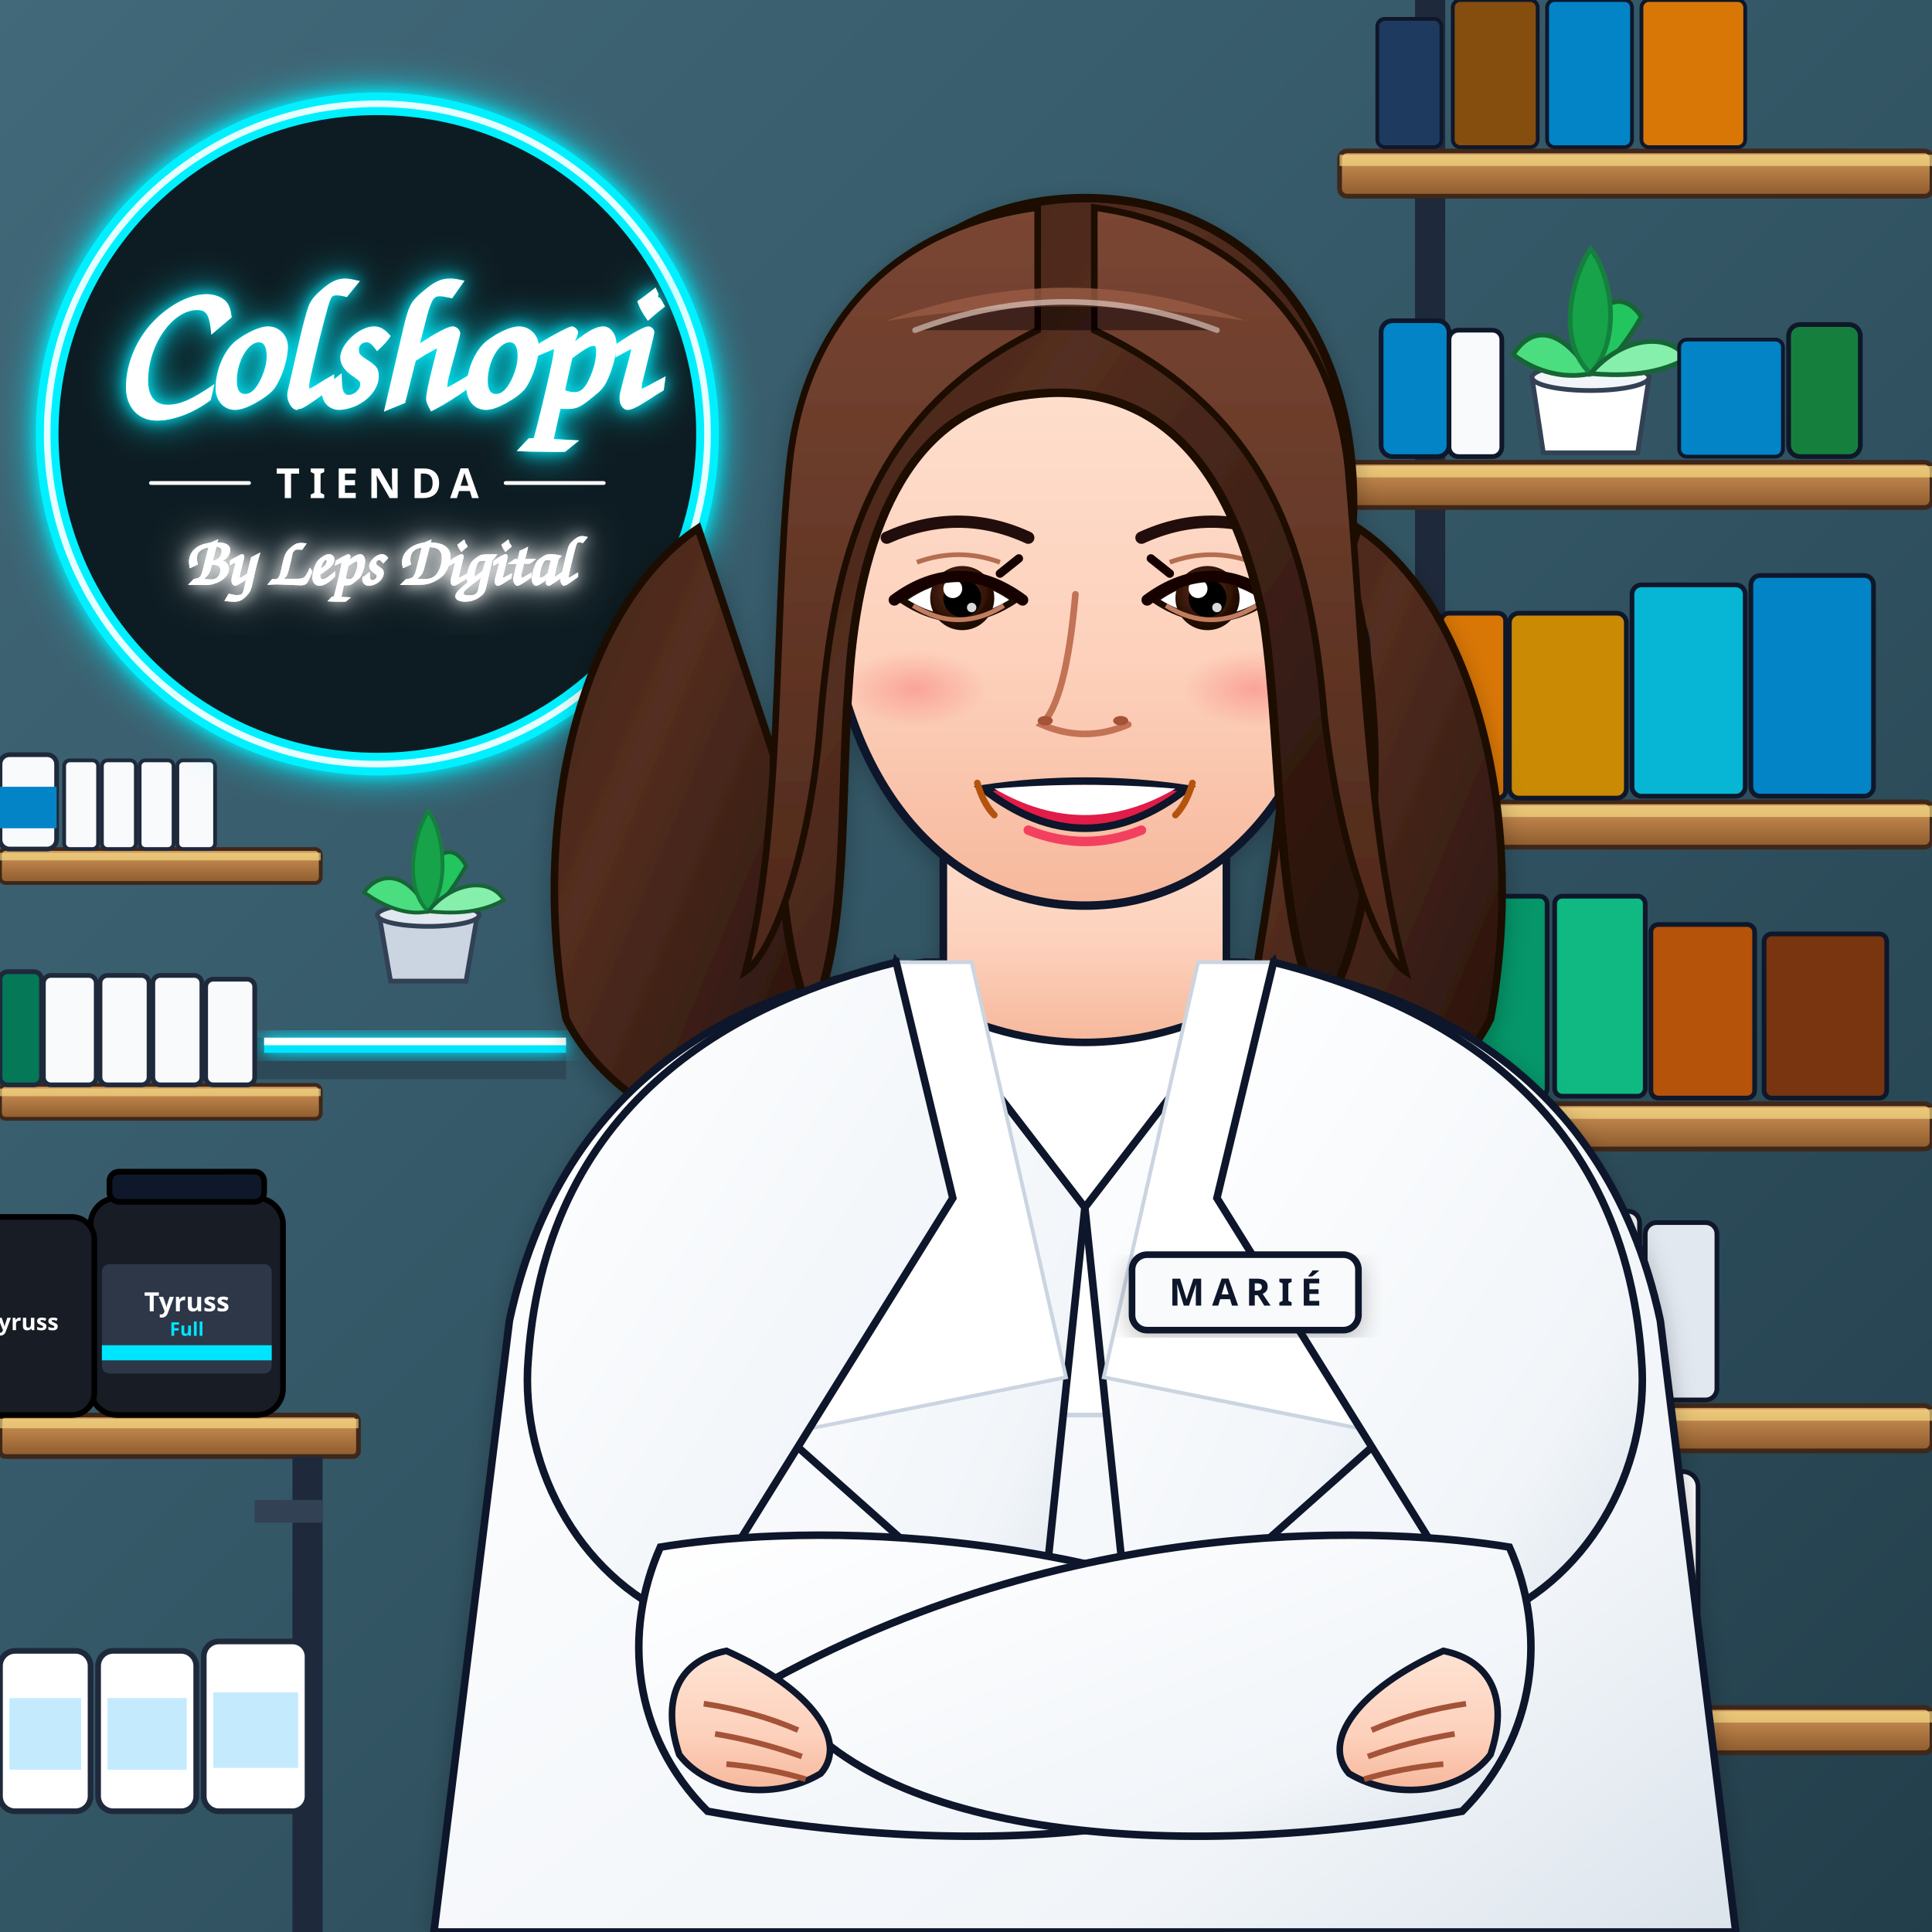
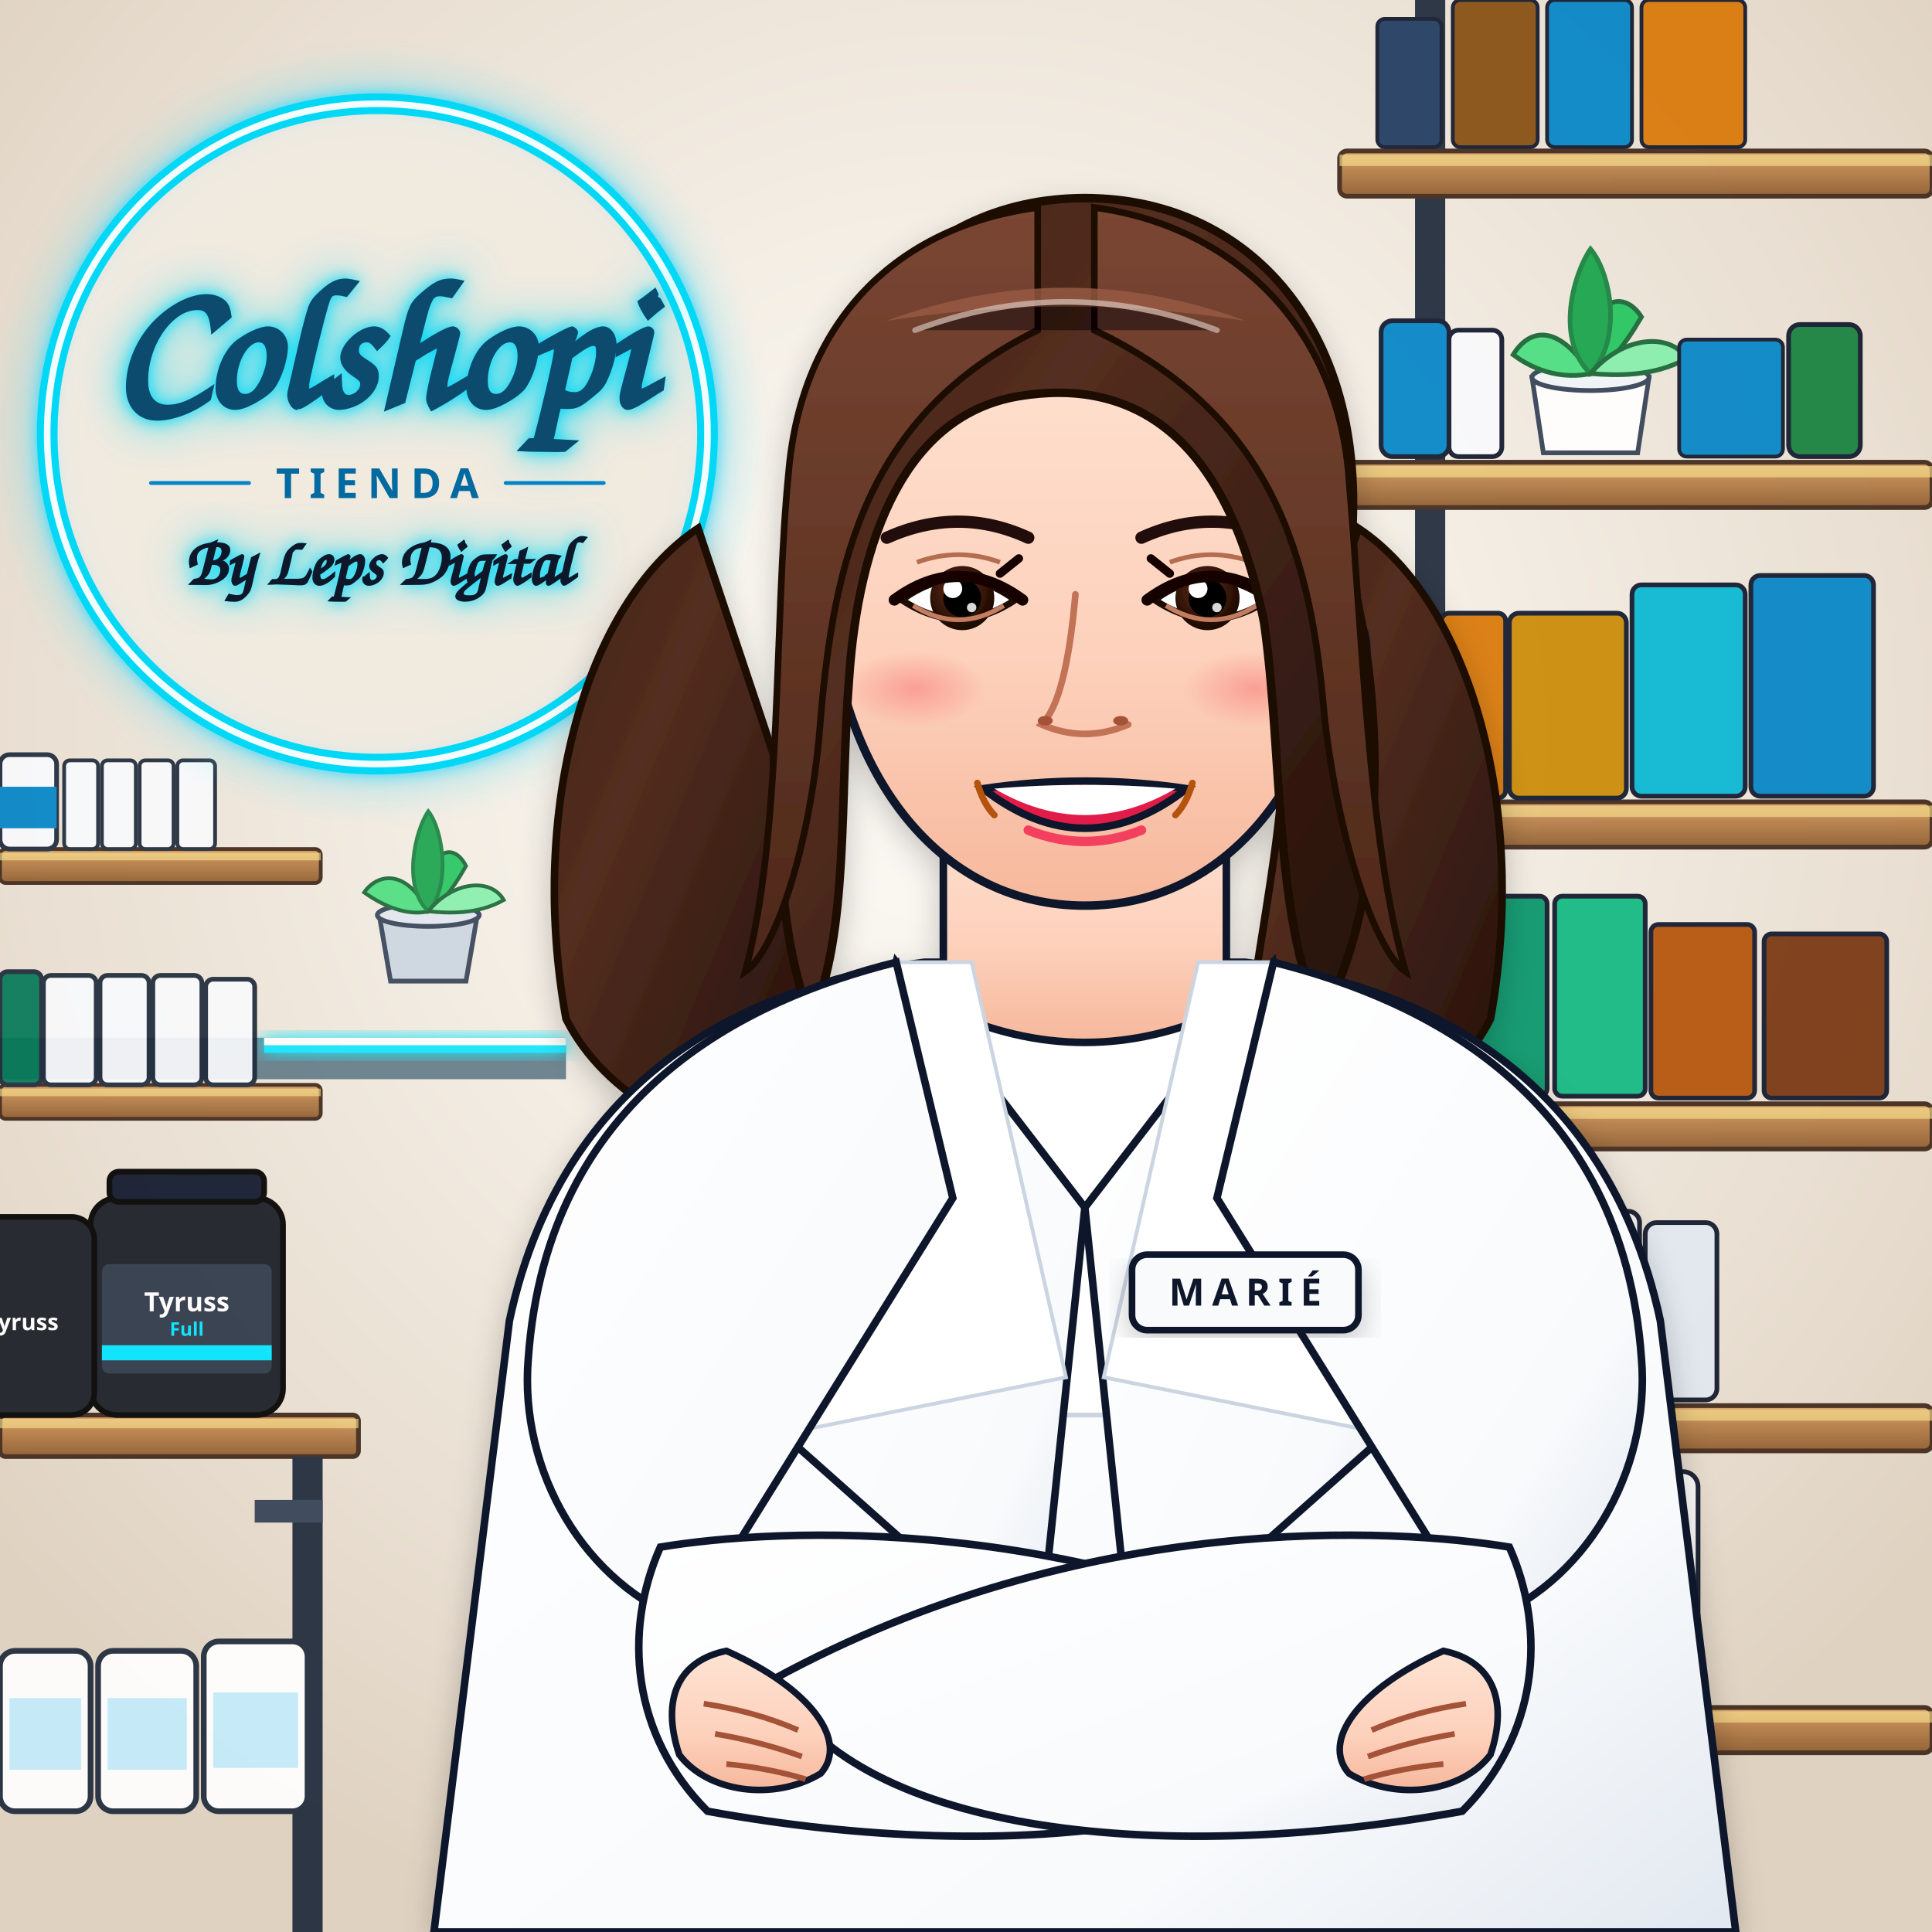
<svg xmlns="http://www.w3.org/2000/svg" viewBox="0 0 1024 1024" width="1024" height="1024">
  <defs>
-     <linearGradient id="bgWall" x1="0%" y1="0%" x2="100%" y2="100%">
-       <stop offset="0%" stop-color="#416979" />
-       <stop offset="50%" stop-color="#335665" />
-       <stop offset="100%" stop-color="#233e4b" />
+     <radialGradient id="bgFlat" cx="50%" cy="38%" r="65%">
+       <stop offset="0%" stop-color="#fdfbf7" />
+       <stop offset="40%" stop-color="#f4eee5" />
+       <stop offset="75%" stop-color="#e9dfd2" />
+       <stop offset="100%" stop-color="#dfd2c1" />
+     </radialGradient>
+     <linearGradient id="softVignetteFade" x1="0%" y1="0%" x2="0%" y2="100%">
+       <stop offset="0%" stop-color="#fdfbf7" stop-opacity="0" />
+       <stop offset="75%" stop-color="#f4eee5" stop-opacity="0.2" />
+       <stop offset="100%" stop-color="#f4eee5" stop-opacity="0.95" />
    </linearGradient>
    <filter id="neonCyanGlow" x="-50%" y="-50%" width="200%" height="200%">
-       <feGaussianBlur in="SourceGraphic" stdDeviation="10" result="blur1" />
+       <feGaussianBlur in="SourceGraphic" stdDeviation="12" result="blur1" />
      <feGaussianBlur in="SourceGraphic" stdDeviation="4" result="blur2" />
      <feMerge>
        <feMergeNode in="blur1" />
        <feMergeNode in="blur2" />
        <feMergeNode in="SourceGraphic" />
      </feMerge>
    </filter>
    <filter id="subtleShadow" x="-10%" y="-10%" width="120%" height="120%">
-       <feDropShadow dx="0" dy="4" stdDeviation="6" flood-color="#000000" flood-opacity="0.25" />
+       <feDropShadow dx="0" dy="6" stdDeviation="8" flood-color="#000000" flood-opacity="0.22" />
    </filter>
    <linearGradient id="woodShelf" x1="0%" y1="0%" x2="0%" y2="100%">
      <stop offset="0%" stop-color="#d7a168" />
      <stop offset="40%" stop-color="#b87f48" />
      <stop offset="100%" stop-color="#8d5b2d" />
    </linearGradient>
    <linearGradient id="skinTone" x1="0%" y1="0%" x2="0%" y2="100%">
      <stop offset="0%" stop-color="#fee3d3" />
      <stop offset="60%" stop-color="#fdd1bc" />
      <stop offset="100%" stop-color="#f6b89c" />
    </linearGradient>
    <radialGradient id="cheekBlush" cx="50%" cy="50%" r="50%">
-       <stop offset="0%" stop-color="#f87171" stop-opacity="0.45" />
+       <stop offset="0%" stop-color="#f87171" stop-opacity="0.5" />
      <stop offset="100%" stop-color="#f87171" stop-opacity="0" />
    </radialGradient>
    <linearGradient id="hairMain" x1="0%" y1="0%" x2="100%" y2="100%">
      <stop offset="0%" stop-color="#3d2218" />
      <stop offset="35%" stop-color="#542e20" />
      <stop offset="70%" stop-color="#381d14" />
      <stop offset="100%" stop-color="#241009" />
    </linearGradient>
    <linearGradient id="hairHighlight" x1="0%" y1="0%" x2="0%" y2="100%">
      <stop offset="0%" stop-color="#7a4633" />
      <stop offset="100%" stop-color="#4d281a" />
    </linearGradient>
    <linearGradient id="coatWhite" x1="0%" y1="0%" x2="100%" y2="100%">
      <stop offset="0%" stop-color="#ffffff" />
-       <stop offset="75%" stop-color="#f1f5f9" />
-       <stop offset="100%" stop-color="#dbe3eb" />
-     </linearGradient>
-     <linearGradient id="coatShadow" x1="0%" y1="0%" x2="0%" y2="100%">
-       <stop offset="0%" stop-color="#d1d9e2" />
-       <stop offset="100%" stop-color="#b4c2ce" />
+       <stop offset="75%" stop-color="#f8fafc" />
+       <stop offset="100%" stop-color="#e2e8f0" />
    </linearGradient>
    <radialGradient id="eyeIris" cx="45%" cy="40%" r="55%">
      <stop offset="0%" stop-color="#6e3919" />
      <stop offset="50%" stop-color="#451e0b" />
      <stop offset="100%" stop-color="#1e0a02" />
    </radialGradient>
  </defs>
-   <rect width="1024" height="1024" fill="url(#bgWall)" />
-   <rect x="0" y="550" width="300" height="22" fill="#2d4957" />
-   <rect x="140" y="550" width="160" height="8" fill="#00e5ff" filter="url(#neonCyanGlow)" />
-   <rect x="140" y="550" width="160" height="4" fill="#ffffff" />
-   <g transform="translate(195, 435)">
+   <rect width="1024" height="1024" fill="url(#bgFlat)" />
+   <g opacity="0.85">
+     <rect x="0" y="550" width="300" height="22" fill="#587483" />
+     <rect x="140" y="550" width="160" height="8" fill="#00e5ff" filter="url(#neonCyanGlow)" />
+     <rect x="140" y="550" width="160" height="4" fill="#ffffff" />
+   </g>
+   <g transform="translate(195, 435)" opacity="0.9">
    <polygon points="12,85 52,85 58,50 6,50" fill="#cbd5e1" stroke="#334155" stroke-width="2.5" />
    <ellipse cx="32" cy="50" rx="27" ry="6" fill="#e2e8f0" stroke="#334155" stroke-width="2.5" />
    <path d="M 32 48 C 20 25 5 28 -2 38 C 12 48 24 50 32 48 Z" fill="#4ade80" stroke="#166534" stroke-width="2" />
    <path d="M 32 48 C 30 15 45 10 52 24 C 44 38 38 45 32 48 Z" fill="#22c55e" stroke="#166534" stroke-width="2" />
    <path d="M 32 48 C 18 35 25 5 32 -5 C 40 5 44 35 32 48 Z" fill="#16a34a" stroke="#15803d" stroke-width="2" />
    <path d="M 32 48 C 45 32 65 30 72 42 C 58 50 42 49 32 48 Z" fill="#86efac" stroke="#166534" stroke-width="2" />
  </g>
-   <g id="leftShelves">
+   <g id="leftShelves" opacity="0.92">
    <rect x="0" y="450" width="170" height="18" rx="3" fill="url(#woodShelf)" stroke="#3f2719" stroke-width="2" />
    <rect x="0" y="452" width="170" height="4" fill="#fde68a" opacity="0.6" />
    <g transform="translate(0, 365)">
      <rect x="0" y="35" width="30" height="50" rx="5" fill="#f8fafc" stroke="#1e293b" stroke-width="2.5" />
      <rect x="0" y="52" width="30" height="22" fill="#0284c7" />
      <rect x="34" y="38" width="18" height="47" rx="3" fill="#f8fafc" stroke="#1e293b" stroke-width="2" />
      <rect x="54" y="38" width="18" height="47" rx="3" fill="#f8fafc" stroke="#1e293b" stroke-width="2" />
      <rect x="74" y="38" width="18" height="47" rx="3" fill="#f8fafc" stroke="#1e293b" stroke-width="2" />
      <rect x="94" y="38" width="20" height="47" rx="3" fill="#f8fafc" stroke="#1e293b" stroke-width="2" />
    </g>
    <rect x="0" y="575" width="170" height="18" rx="3" fill="url(#woodShelf)" stroke="#3f2719" stroke-width="2" />
    <rect x="0" y="577" width="170" height="4" fill="#fde68a" opacity="0.6" />
    <g transform="translate(0, 505)">
      <rect x="0" y="10" width="22" height="60" rx="4" fill="#047857" stroke="#1e293b" stroke-width="2.5" />
      <rect x="23" y="12" width="28" height="58" rx="4" fill="#f8fafc" stroke="#1e293b" stroke-width="2.5" />
      <rect x="53" y="12" width="26" height="58" rx="4" fill="#f8fafc" stroke="#1e293b" stroke-width="2.5" />
      <rect x="81" y="12" width="26" height="58" rx="4" fill="#f8fafc" stroke="#1e293b" stroke-width="2.5" />
      <rect x="109" y="14" width="26" height="56" rx="4" fill="#f8fafc" stroke="#1e293b" stroke-width="2.5" />
    </g>
    <rect x="0" y="750" width="190" height="22" rx="3" fill="url(#woodShelf)" stroke="#3f2719" stroke-width="2.5" />
    <rect x="0" y="752" width="190" height="5" fill="#fde68a" opacity="0.6" />
    <rect x="155" y="772" width="16" height="252" fill="#1e293b" />
    <rect x="135" y="795" width="36" height="12" fill="#334155" />
    <g transform="translate(48, 615)">
      <rect x="0" y="20" width="102" height="115" rx="14" fill="#181c24" stroke="#000000" stroke-width="3" />
      <rect x="10" y="6" width="82" height="16" rx="5" fill="#0f172a" stroke="#000000" stroke-width="3" />
      <rect x="6" y="55" width="90" height="58" rx="4" fill="#2d3748" />
      <rect x="6" y="98" width="90" height="8" fill="#00e5ff" />
      <text x="51" y="80" text-anchor="middle" font-family="'Montserrat', sans-serif" font-size="14" font-weight="900" fill="#ffffff">
        Tyruss
      </text>
      <text x="51" y="93" text-anchor="middle" font-family="'Montserrat', sans-serif" font-size="10" font-weight="800" fill="#00e5ff">
        Full
      </text>
    </g>
    <g transform="translate(0, 625)">
      <rect x="-20" y="20" width="70" height="105" rx="12" fill="#181c24" stroke="#000000" stroke-width="3" />
      <text x="15" y="80" text-anchor="middle" font-family="'Montserrat', sans-serif" font-size="12" font-weight="900" fill="#ffffff">
        yruss
      </text>
    </g>
    <g transform="translate(0, 845)">
      <rect x="0" y="30" width="48" height="85" rx="8" fill="#ffffff" stroke="#1e293b" stroke-width="3" />
      <rect x="5" y="55" width="38" height="38" fill="#38bdf8" opacity="0.3" />
      <rect x="52" y="30" width="52" height="85" rx="8" fill="#ffffff" stroke="#1e293b" stroke-width="3" />
      <rect x="57" y="55" width="42" height="38" fill="#38bdf8" opacity="0.3" />
      <rect x="108" y="25" width="55" height="90" rx="8" fill="#ffffff" stroke="#1e293b" stroke-width="3" />
      <rect x="113" y="52" width="45" height="40" fill="#38bdf8" opacity="0.3" />
    </g>
  </g>
  <g transform="translate(200, 230)">
-     <circle cx="0" cy="0" r="175" fill="#091b24" stroke="#00f0ff" stroke-width="12" filter="url(#neonCyanGlow)" />
-     <circle cx="0" cy="0" r="175" fill="none" stroke="#ffffff" stroke-width="3.5" opacity="0.9" />
-     <text x="0" y="-14" text-anchor="middle" font-family="'Brush Script MT', 'Dancing Script', cursive, sans-serif" font-size="95" font-weight="700" fill="#00f0ff" filter="url(#neonCyanGlow)">
+     <circle cx="0" cy="0" r="175" fill="#f0eae0" fill-opacity="0.8" stroke="#00d8f6" stroke-width="11" filter="url(#neonCyanGlow)" />
+     <circle cx="0" cy="0" r="175" fill="none" stroke="#ffffff" stroke-width="3.5" opacity="0.95" />
+     <text x="0" y="-14" text-anchor="middle" font-family="'Brush Script MT', 'Dancing Script', cursive, sans-serif" font-size="95" font-weight="700" fill="#00d8f6" filter="url(#neonCyanGlow)">
      Colshopi
    </text>
-     <text x="0" y="-14" text-anchor="middle" font-family="'Brush Script MT', 'Dancing Script', cursive, sans-serif" font-size="95" font-weight="700" fill="#ffffff">
+     <text x="0" y="-14" text-anchor="middle" font-family="'Brush Script MT', 'Dancing Script', cursive, sans-serif" font-size="95" font-weight="700" fill="#0c4a6e">
      Colshopi
    </text>
-     <line x1="-120" y1="26" x2="-68" y2="26" stroke="#00f0ff" stroke-width="4.5" stroke-linecap="round" filter="url(#neonCyanGlow)" />
-     <line x1="-120" y1="26" x2="-68" y2="26" stroke="#ffffff" stroke-width="2" stroke-linecap="round" />
-     <text x="0" y="34" text-anchor="middle" font-family="'Montserrat', sans-serif" font-size="22" font-weight="800" letter-spacing="5px" fill="#ffffff">
+     <line x1="-120" y1="26" x2="-68" y2="26" stroke="#00d8f6" stroke-width="4.5" stroke-linecap="round" filter="url(#neonCyanGlow)" />
+     <line x1="-120" y1="26" x2="-68" y2="26" stroke="#0284c7" stroke-width="2" stroke-linecap="round" />
+     <text x="0" y="34" text-anchor="middle" font-family="'Montserrat', sans-serif" font-size="22" font-weight="800" letter-spacing="5px" fill="#0369a1">
      TIENDA
    </text>
-     <line x1="68" y1="26" x2="120" y2="26" stroke="#00f0ff" stroke-width="4.5" stroke-linecap="round" filter="url(#neonCyanGlow)" />
-     <line x1="68" y1="26" x2="120" y2="26" stroke="#ffffff" stroke-width="2" stroke-linecap="round" />
-     <text x="0" y="80" text-anchor="middle" font-family="'Brush Script MT', 'Dancing Script', cursive, sans-serif" font-size="36" font-weight="700" fill="#ffffff" filter="url(#neonCyanGlow)">
+     <line x1="68" y1="26" x2="120" y2="26" stroke="#00d8f6" stroke-width="4.5" stroke-linecap="round" filter="url(#neonCyanGlow)" />
+     <line x1="68" y1="26" x2="120" y2="26" stroke="#0284c7" stroke-width="2" stroke-linecap="round" />
+     <text x="0" y="80" text-anchor="middle" font-family="'Brush Script MT', 'Dancing Script', cursive, sans-serif" font-size="36" font-weight="700" fill="#00d8f6" filter="url(#neonCyanGlow)">
      By Leps Digital
    </text>
-     <text x="0" y="80" text-anchor="middle" font-family="'Brush Script MT', 'Dancing Script', cursive, sans-serif" font-size="36" font-weight="700" fill="#ffffff">
+     <text x="0" y="80" text-anchor="middle" font-family="'Brush Script MT', 'Dancing Script', cursive, sans-serif" font-size="36" font-weight="700" fill="#0f172a">
      By Leps Digital
    </text>
  </g>
-   <g id="rightShelves" transform="translate(710, 0)">
+   <g id="rightShelves" transform="translate(710, 0)" opacity="0.92">
    <rect x="40" y="0" width="16" height="1024" fill="#1e293b" />
    <rect x="0" y="80" width="314" height="24" rx="4" fill="url(#woodShelf)" stroke="#3f2719" stroke-width="2.5" />
    <rect x="0" y="82" width="314" height="6" fill="#fde68a" opacity="0.6" />
    <rect x="20" y="10" width="34" height="68" rx="4" fill="#1e3a5f" stroke="#0f172a" stroke-width="2" />
    <rect x="60" y="0" width="45" height="78" rx="4" fill="#854d0e" stroke="#0f172a" stroke-width="2" />
    <rect x="110" y="0" width="45" height="78" rx="4" fill="#0284c7" stroke="#0f172a" stroke-width="2" />
    <rect x="160" y="0" width="55" height="78" rx="4" fill="#d97706" stroke="#0f172a" stroke-width="2" />
    <rect x="0" y="245" width="314" height="24" rx="4" fill="url(#woodShelf)" stroke="#3f2719" stroke-width="2.5" />
    <rect x="0" y="247" width="314" height="6" fill="#fde68a" opacity="0.6" />
    <g transform="translate(90, 140)">
      <polygon points="18,100 68,100 74,60 12,60" fill="#ffffff" stroke="#334155" stroke-width="2.5" />
      <ellipse cx="43" cy="60" rx="31" ry="7" fill="#f1f5f9" stroke="#334155" stroke-width="2.5" />
      <path d="M 43 58 C 25 30 10 35 2 48 C 18 60 34 60 43 58 Z" fill="#4ade80" stroke="#166534" stroke-width="2.5" />
      <path d="M 43 58 C 40 18 60 12 70 28 C 60 45 52 54 43 58 Z" fill="#22c55e" stroke="#166534" stroke-width="2.5" />
      <path d="M 43 58 C 24 40 34 5 43 -8 C 54 5 60 40 43 58 Z" fill="#16a34a" stroke="#15803d" stroke-width="2.5" />
      <path d="M 43 58 C 60 38 85 36 94 50 C 76 60 56 59 43 58 Z" fill="#86efac" stroke="#166534" stroke-width="2.5" />
    </g>
    <rect x="22" y="170" width="36" height="72" rx="6" fill="#0284c7" stroke="#0f172a" stroke-width="2.5" />
    <rect x="58" y="175" width="28" height="67" rx="5" fill="#f8fafc" stroke="#0f172a" stroke-width="2.5" />
    <rect x="180" y="180" width="55" height="62" rx="4" fill="#0284c7" stroke="#0f172a" stroke-width="2" />
    <rect x="238" y="172" width="38" height="70" rx="6" fill="#15803d" stroke="#0f172a" stroke-width="2.5" />
    <rect x="0" y="425" width="314" height="24" rx="4" fill="url(#woodShelf)" stroke="#3f2719" stroke-width="2.5" />
    <rect x="0" y="427" width="314" height="6" fill="#fde68a" opacity="0.6" />
    <rect x="20" y="325" width="32" height="98" rx="4" fill="#d97706" stroke="#0f172a" stroke-width="2.5" />
    <rect x="54" y="325" width="34" height="98" rx="4" fill="#d97706" stroke="#0f172a" stroke-width="2.5" />
    <rect x="90" y="325" width="62" height="98" rx="5" fill="#ca8a04" stroke="#0f172a" stroke-width="2.5" />
    <rect x="155" y="310" width="60" height="112" rx="5" fill="#06b6d4" stroke="#0f172a" stroke-width="2.5" />
    <rect x="218" y="305" width="65" height="117" rx="5" fill="#0284c7" stroke="#0f172a" stroke-width="2.5" />
    <rect x="0" y="585" width="314" height="24" rx="4" fill="url(#woodShelf)" stroke="#3f2719" stroke-width="2.5" />
    <rect x="0" y="587" width="314" height="6" fill="#fde68a" opacity="0.6" />
    <rect x="12" y="475" width="46" height="106" rx="4" fill="#0284c7" stroke="#0f172a" stroke-width="2" />
    <rect x="62" y="475" width="48" height="106" rx="4" fill="#059669" stroke="#0f172a" stroke-width="2.5" />
    <rect x="114" y="475" width="48" height="106" rx="4" fill="#10b981" stroke="#0f172a" stroke-width="2.5" />
    <rect x="165" y="490" width="55" height="92" rx="4" fill="#b45309" stroke="#0f172a" stroke-width="2.5" />
    <rect x="225" y="495" width="65" height="87" rx="4" fill="#78350f" stroke="#0f172a" stroke-width="2.5" />
    <rect x="0" y="745" width="314" height="24" rx="4" fill="url(#woodShelf)" stroke="#3f2719" stroke-width="2.5" />
    <rect x="0" y="747" width="314" height="6" fill="#fde68a" opacity="0.6" />
    <rect x="15" y="635" width="32" height="108" rx="6" fill="#15803d" stroke="#0f172a" stroke-width="2.5" />
    <rect x="50" y="635" width="34" height="108" rx="6" fill="#15803d" stroke="#0f172a" stroke-width="2.5" />
    <rect x="88" y="642" width="34" height="100" rx="6" fill="#f8fafc" stroke="#0f172a" stroke-width="2.5" />
    <rect x="125" y="642" width="34" height="100" rx="6" fill="#f8fafc" stroke="#0f172a" stroke-width="2.5" />
    <rect x="162" y="648" width="38" height="94" rx="6" fill="#e2e8f0" stroke="#0f172a" stroke-width="2.5" />
    <rect x="0" y="905" width="314" height="24" rx="4" fill="url(#woodShelf)" stroke="#3f2719" stroke-width="2.5" />
    <rect x="0" y="907" width="314" height="6" fill="#fde68a" opacity="0.6" />
    <rect x="15" y="755" width="48" height="148" rx="8" fill="#047857" stroke="#0f172a" stroke-width="2.5" />
    <rect x="68" y="775" width="38" height="128" rx="8" fill="#0284c7" stroke="#0f172a" stroke-width="2.5" />
    <rect x="110" y="780" width="38" height="122" rx="8" fill="#ffffff" stroke="#0f172a" stroke-width="2.5" />
    <rect x="152" y="780" width="38" height="122" rx="8" fill="#ffffff" stroke="#0f172a" stroke-width="2.5" />
  </g>
  <g id="marieFigureCaricatura" filter="url(#subtleShadow)">
    <path d="M 370 280 C 310 320 280 430 300 540 C 320 580 370 610 430 610 C 440 570 410 460 410 400 Z" fill="url(#hairMain)" stroke="#1a0a04" stroke-width="4" />
    <path d="M 720 280 C 780 320 810 430 790 540 C 770 580 720 610 660 610 C 650 570 680 460 680 400 Z" fill="url(#hairMain)" stroke="#1a0a04" stroke-width="4" />
    <path d="M 270 700 C 300 560 410 520 490 510 L 660 510 C 740 520 850 560 880 700 L 920 1024 L 230 1024 Z" fill="url(#coatWhite)" stroke="#0f172a" stroke-width="4" />
    <path d="M 480 520 Q 575 580 670 520 L 690 750 L 460 750 Z" fill="#ffffff" stroke="#cbd5e1" stroke-width="2.5" />
    <path d="M 500 420 L 500 535 Q 575 570 650 535 L 650 420 Z" fill="url(#skinTone)" stroke="#0f172a" stroke-width="4" />
    <path d="M 502 420 Q 575 480 648 420 Q 575 530 502 420 Z" fill="#e2a082" stroke="#0f172a" stroke-width="2" />
    <g id="faceGroup">
      <path d="M 440 330 C 430 210 500 150 575 150 C 650 150 720 210 710 330 C 700 415 650 480 575 480 C 500 480 450 415 440 330 Z" fill="url(#skinTone)" stroke="#0f172a" stroke-width="4.5" />
      <ellipse cx="485" cy="365" rx="38" ry="20" fill="url(#cheekBlush)" />
      <ellipse cx="665" cy="365" rx="38" ry="20" fill="url(#cheekBlush)" />
      <path d="M 440 330 C 420 315 420 370 442 385 Z" fill="#fbbfa3" stroke="#0f172a" stroke-width="3.5" />
      <path d="M 710 330 C 730 315 730 370 708 385 Z" fill="#fbbfa3" stroke="#0f172a" stroke-width="3.5" />
      <path d="M 470 285 Q 508 268 545 285" stroke="#241009" stroke-width="6.5" stroke-linecap="round" fill="none" />
      <path d="M 605 285 Q 642 268 680 285" stroke="#241009" stroke-width="6.5" stroke-linecap="round" fill="none" />
      <g transform="translate(508, 318)">
        <path d="M -30 0 Q 0 -22 30 0 Q 0 20 -30 0 Z" fill="#ffffff" stroke="#1a0a04" stroke-width="3.5" />
        <ellipse cx="2" cy="-1" rx="17" ry="17" fill="url(#eyeIris)" />
        <circle cx="2" cy="-1" r="10" fill="#000000" />
        <circle cx="-3" cy="-6" r="5" fill="#ffffff" />
        <circle cx="7" cy="4" r="2.5" fill="#ffffff" opacity="0.85" />
        <path d="M -34 0 Q 0 -25 34 0" stroke="#120502" stroke-width="6" stroke-linecap="round" fill="none" />
        <path d="M 22 -14 L 32 -22" stroke="#120502" stroke-width="4.5" stroke-linecap="round" />
        <path d="M -24 3 Q 0 18 24 3" stroke="#c27d60" stroke-width="2.5" fill="none" />
        <path d="M -22 -20 Q 0 -28 22 -20" stroke="#b46e50" stroke-width="2.5" fill="none" />
      </g>
      <g transform="translate(642, 318)">
        <path d="M -30 0 Q 0 -22 30 0 Q 0 20 -30 0 Z" fill="#ffffff" stroke="#1a0a04" stroke-width="3.5" />
        <ellipse cx="-2" cy="-1" rx="17" ry="17" fill="url(#eyeIris)" />
        <circle cx="-2" cy="-1" r="10" fill="#000000" />
        <circle cx="-7" cy="-6" r="5" fill="#ffffff" />
        <circle cx="3" cy="4" r="2.5" fill="#ffffff" opacity="0.85" />
        <path d="M -34 0 Q 0 -25 34 0" stroke="#120502" stroke-width="6" stroke-linecap="round" fill="none" />
        <path d="M -22 -14 L -32 -22" stroke="#120502" stroke-width="4.5" stroke-linecap="round" />
        <path d="M -24 3 Q 0 18 24 3" stroke="#c27d60" stroke-width="2.5" fill="none" />
        <path d="M -22 -20 Q 0 -28 22 -20" stroke="#b46e50" stroke-width="2.5" fill="none" />
      </g>
      <path d="M 570 315 Q 565 372 552 384 Q 575 394 598 384" stroke="#c27255" stroke-width="3.5" stroke-linecap="round" fill="none" />
      <ellipse cx="554" cy="382" rx="4" ry="2.5" fill="#a45337" />
      <ellipse cx="594" cy="382" rx="4" ry="2.5" fill="#a45337" />
      <g transform="translate(575, 418)">
        <path d="M -54 0 Q 0 42 54 0 Q 0 -8 -54 0 Z" fill="#e11d48" stroke="#0f172a" stroke-width="4" />
        <path d="M -48 0 Q 0 28 48 0 Q 0 -4 -48 0 Z" fill="#ffffff" />
        <path d="M -30 22 Q 0 34 30 22" stroke="#f43f5e" stroke-width="5" stroke-linecap="round" fill="none" />
        <path d="M -57 -3 C -55 4 -52 10 -48 14" stroke="#b45309" stroke-width="3.5" stroke-linecap="round" fill="none" />
        <path d="M 57 -3 C 55 4 52 10 48 14" stroke="#b45309" stroke-width="3.5" stroke-linecap="round" fill="none" />
      </g>
    </g>
    <g id="hairFrontGroup">
      <path d="M 435 300 C 420 180 485 105 575 105 C 665 105 730 180 715 300 C 735 375 735 480 700 540 C 675 485 680 400 670 330 C 650 230 600 200 540 210 C 480 220 455 285 450 360 C 445 425 450 495 430 540 C 405 480 410 370 435 300 Z" fill="url(#hairMain)" stroke="#1a0a04" stroke-width="4.5" />
      <path d="M 550 110 C 475 120 425 170 418 250 C 410 330 415 440 395 515 C 410 505 430 450 435 380 C 442 300 458 220 550 175 Z" fill="url(#hairHighlight)" stroke="#1a0a04" stroke-width="3.5" />
      <path d="M 580 110 C 655 120 710 175 715 255 C 722 335 725 445 745 515 C 730 505 710 450 702 380 C 695 295 675 220 580 175 Z" fill="url(#hairHighlight)" stroke="#1a0a04" stroke-width="3.5" />
      <path d="M 470 170 Q 565 135 660 170 Q 565 155 470 170 Z" fill="#9a5b42" opacity="0.8" />
      <path d="M 485 175 Q 565 145 645 175" stroke="#ffffff" stroke-width="3" stroke-linecap="round" opacity="0.45" />
    </g>
    <g id="blazerGroup">
      <path d="M 475 510 L 415 760 L 550 880 L 575 640 Z" fill="url(#coatWhite)" stroke="#0f172a" stroke-width="4" />
      <path d="M 415 760 L 475 510 L 515 510 L 565 730 Z" fill="#ffffff" stroke="#cbd5e1" stroke-width="2" />
      <path d="M 675 510 L 735 760 L 600 880 L 575 640 Z" fill="url(#coatWhite)" stroke="#0f172a" stroke-width="4" />
      <path d="M 735 760 L 675 510 L 635 510 L 585 730 Z" fill="#ffffff" stroke="#cbd5e1" stroke-width="2" />
      <path d="M 280 720 C 290 580 395 530 475 510 L 505 635 L 365 860 C 310 840 275 780 280 720 Z" fill="url(#coatWhite)" stroke="#0f172a" stroke-width="4" />
      <path d="M 870 720 C 860 580 755 530 675 510 L 645 635 L 785 860 C 840 840 875 780 870 720 Z" fill="url(#coatWhite)" stroke="#0f172a" stroke-width="4" />
      <path d="M 350 820 C 410 810 575 800 740 890 C 700 970 540 990 375 960 C 335 920 330 865 350 820 Z" fill="url(#coatWhite)" stroke="#0f172a" stroke-width="4" />
      <path d="M 800 820 C 740 810 575 800 410 890 C 450 970 610 990 775 960 C 815 920 820 865 800 820 Z" fill="url(#coatWhite)" stroke="#0f172a" stroke-width="4" />
      <g transform="translate(385, 875)">
        <path d="M 0 0 C -25 5 -35 25 -25 55 C -10 75 25 80 50 65 C 65 48 45 20 0 0 Z" fill="url(#skinTone)" stroke="#0f172a" stroke-width="3.5" />
        <path d="M -12 28 Q 15 32 38 42" stroke="#a45337" stroke-width="3" fill="none" />
        <path d="M -6 44 Q 18 48 40 56" stroke="#a45337" stroke-width="3" fill="none" />
        <path d="M 0 60 Q 22 62 42 68" stroke="#a45337" stroke-width="3" fill="none" />
      </g>
      <g transform="translate(765, 875)">
        <path d="M 0 0 C 25 5 35 25 25 55 C 10 75 -25 80 -50 65 C -65 48 -45 20 0 0 Z" fill="url(#skinTone)" stroke="#0f172a" stroke-width="3.5" />
        <path d="M 12 28 Q -15 32 -38 42" stroke="#a45337" stroke-width="3" fill="none" />
        <path d="M 6 44 Q -18 48 -40 56" stroke="#a45337" stroke-width="3" fill="none" />
        <path d="M 0 60 Q -22 62 -42 68" stroke="#a45337" stroke-width="3" fill="none" />
      </g>
      <g transform="translate(660, 685)" filter="url(#subtleShadow)">
        <rect x="-60" y="-20" width="120" height="40" rx="8" fill="#f8fafc" stroke="#0f172a" stroke-width="3.5" />
        <text x="0" y="7" text-anchor="middle" font-family="'Montserrat', 'Arial Black', sans-serif" font-size="20" font-weight="900" letter-spacing="4px" fill="#0f172a">
          MARIÉ
        </text>
      </g>
    </g>
  </g>
</svg>
